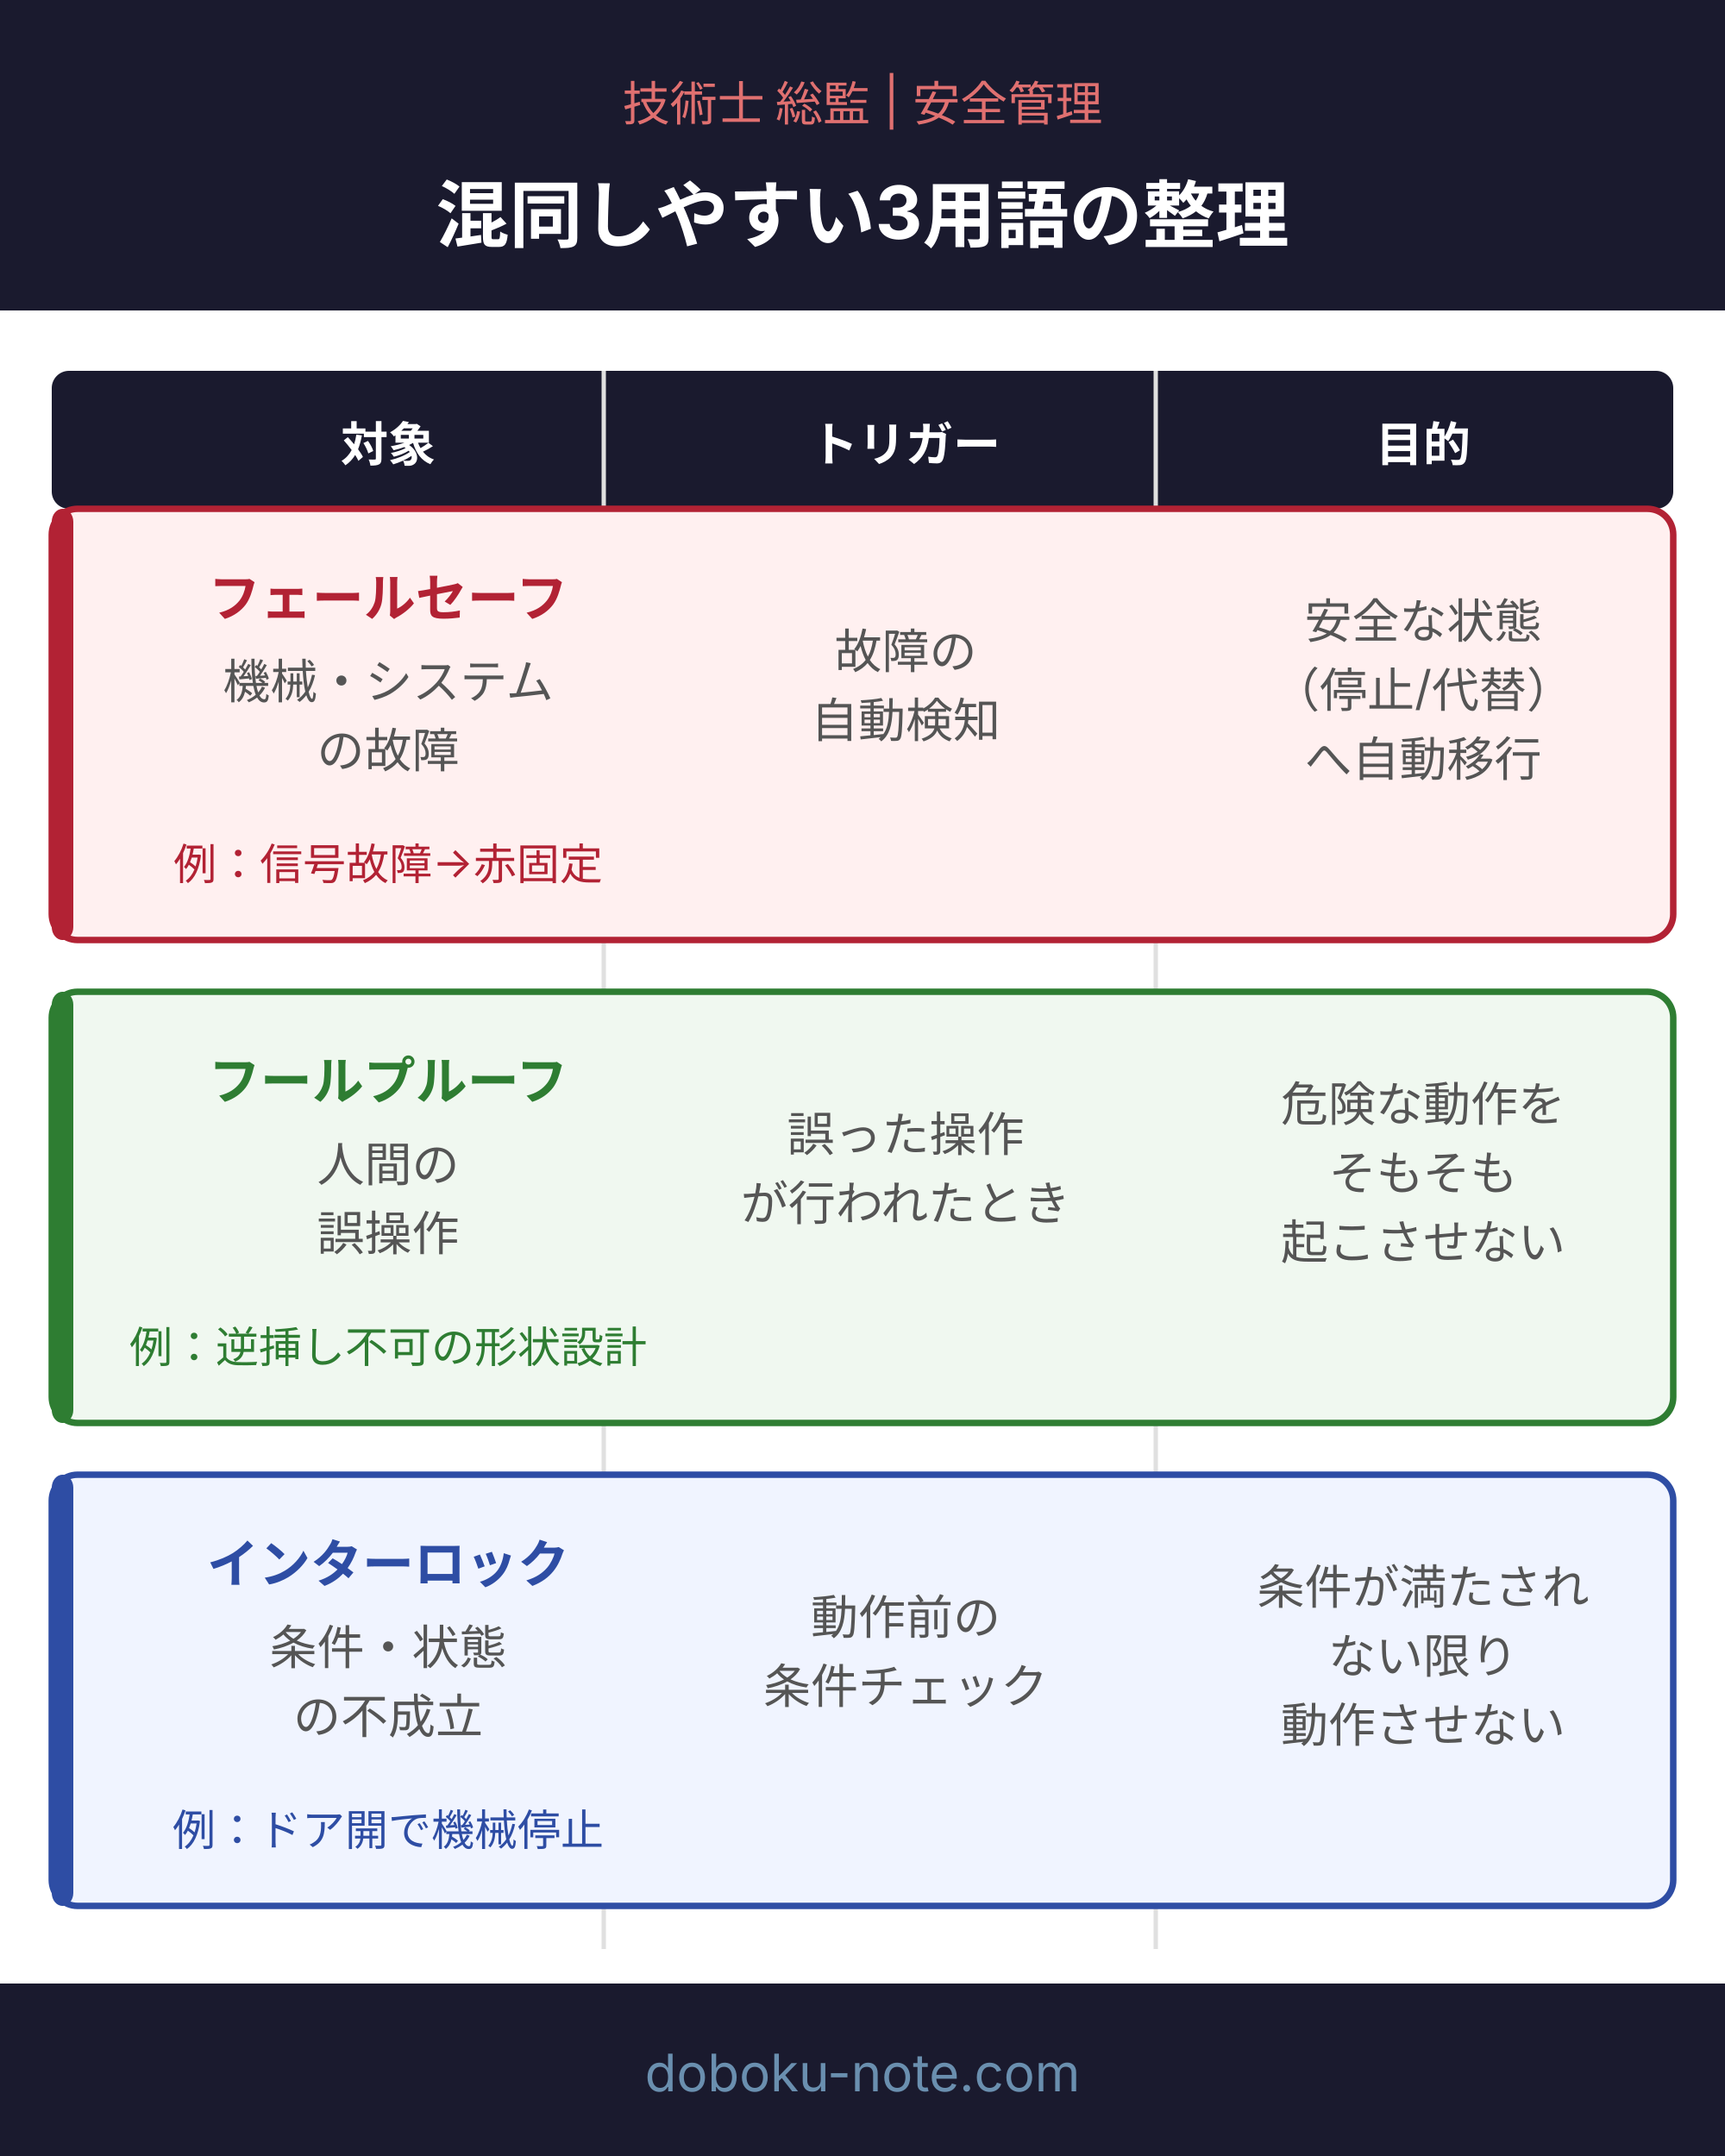
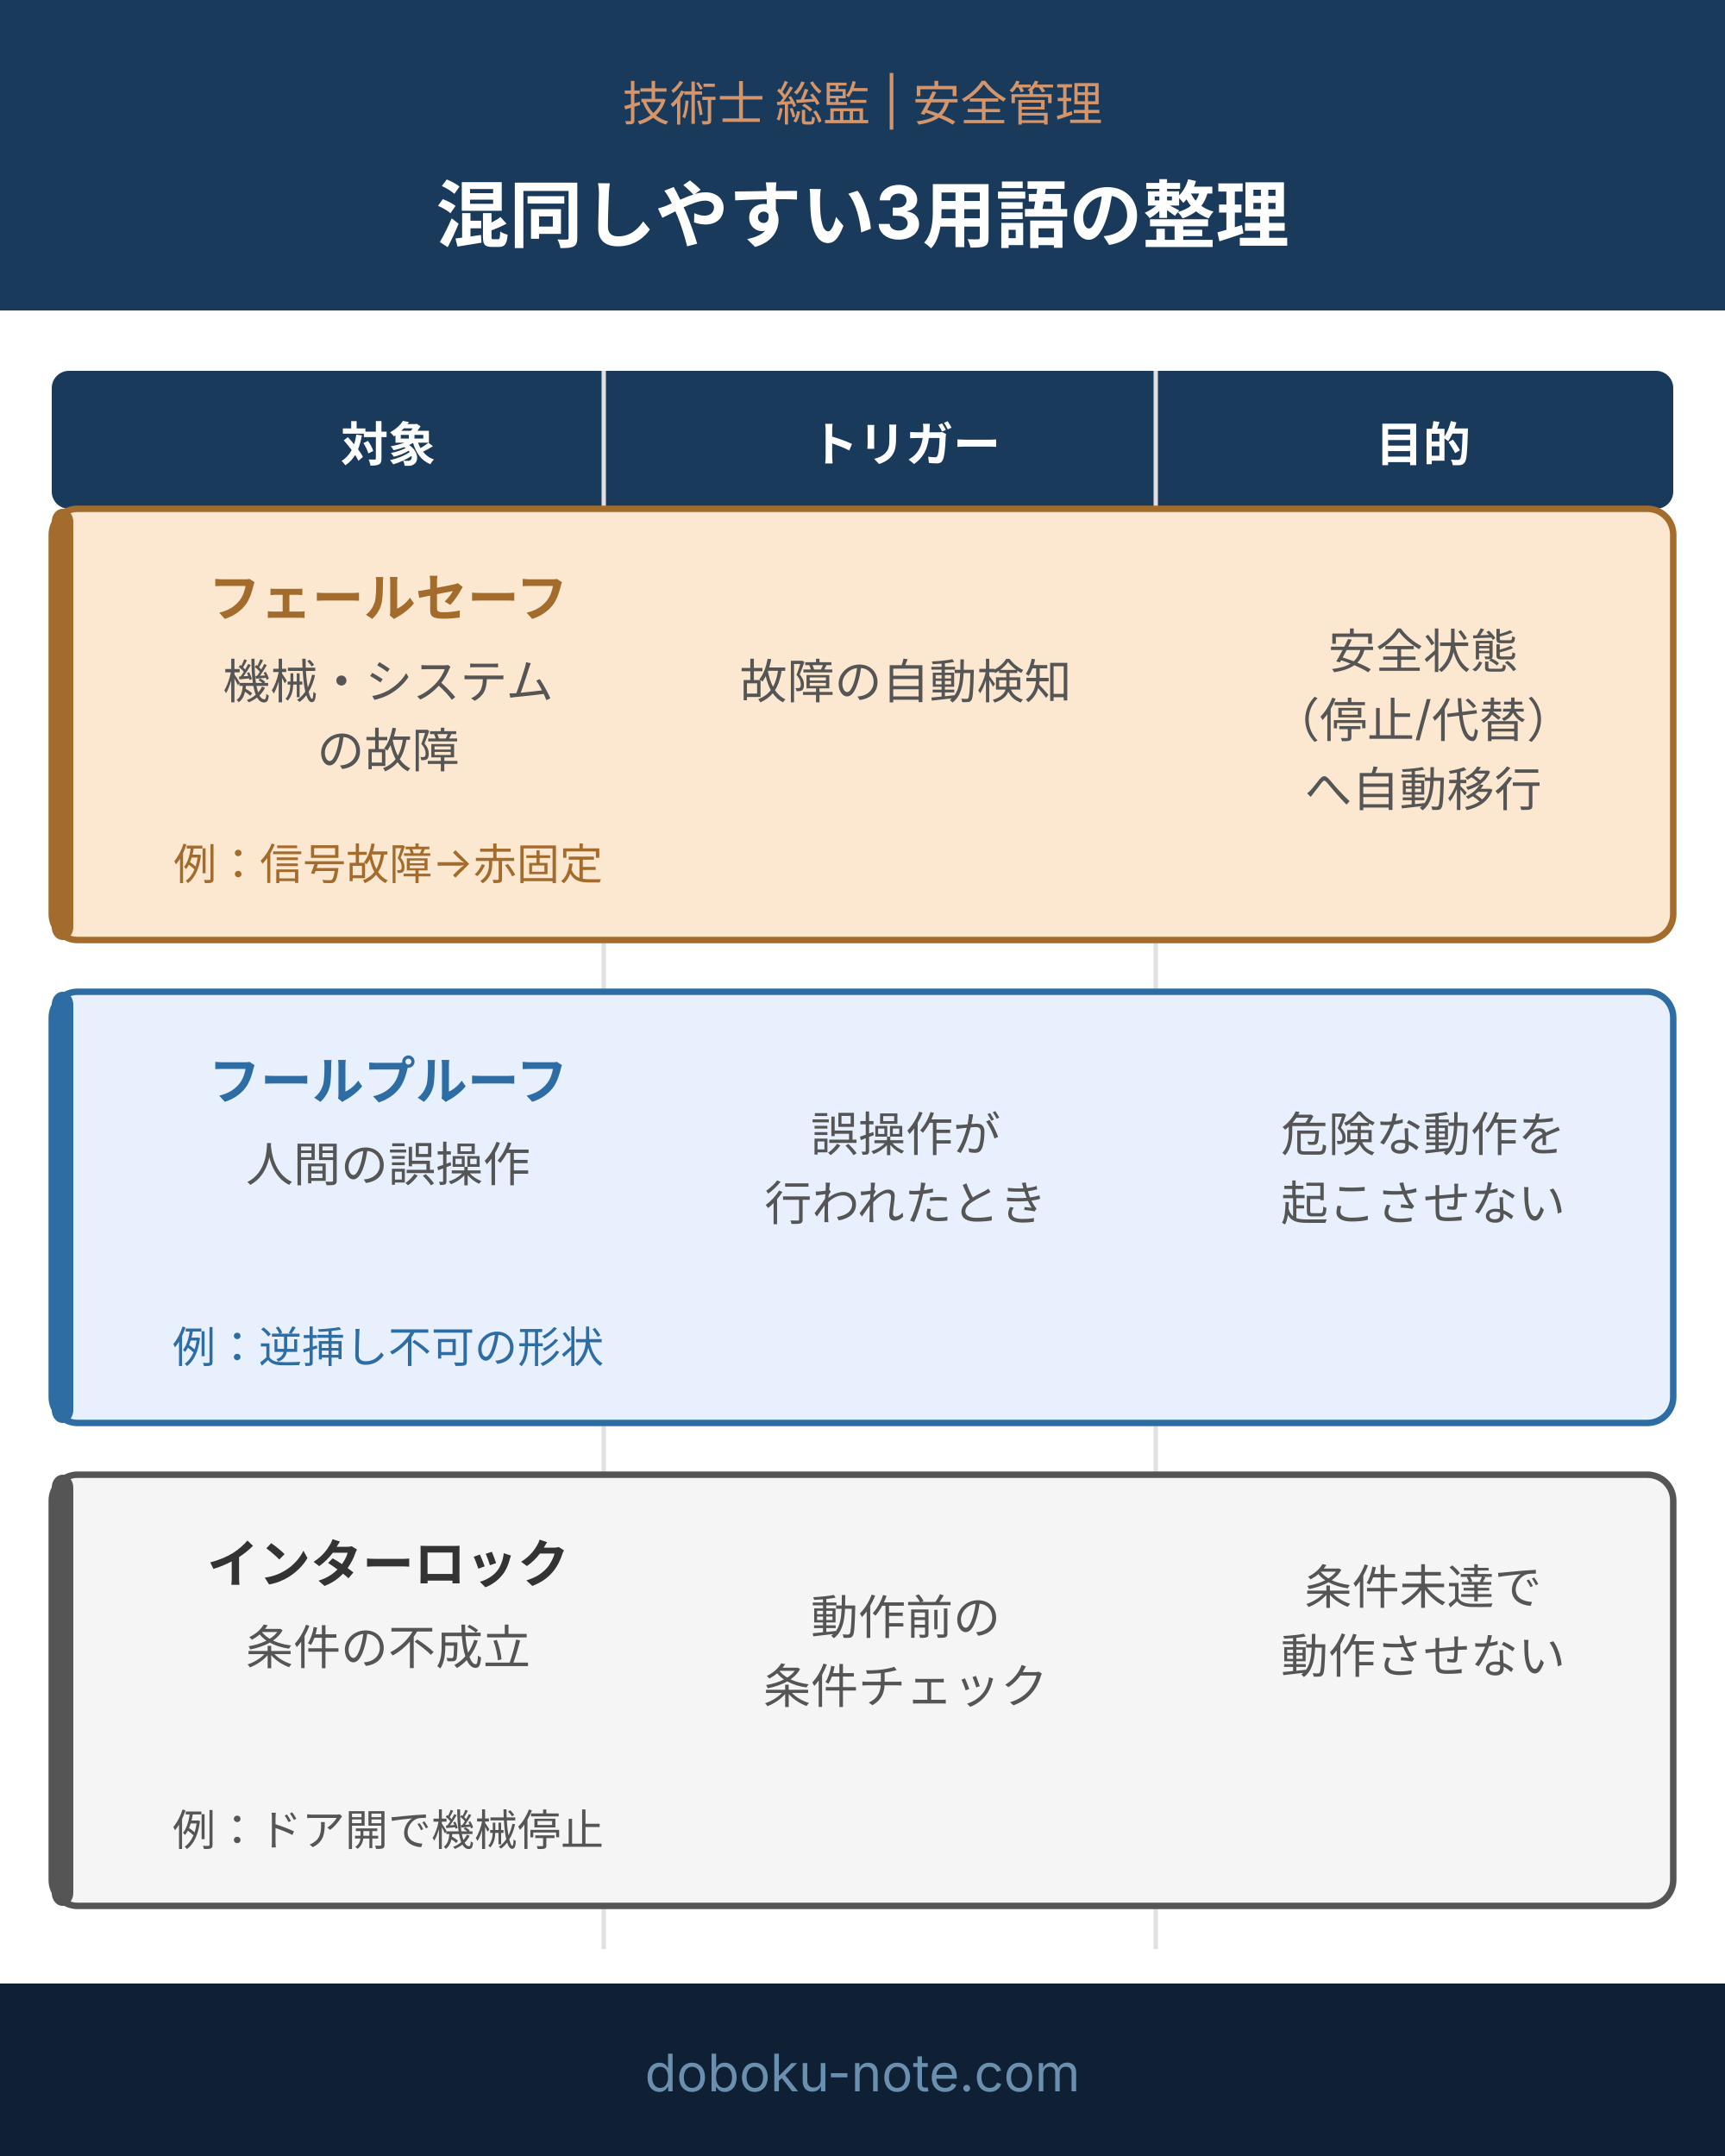
<svg xmlns="http://www.w3.org/2000/svg" viewBox="0 0 400 500" width="400" height="500" role="img" aria-label="フェールセーフとフールプルーフとインターロックの3者比較表">
  <defs>
    <style>text { font-family: Inter, "Noto Sans JP", "Hiragino Kaku Gothic ProN", sans-serif; }</style>
  </defs>
  <rect width="400" height="500" fill="#ffffff" />
-   <rect width="400" height="72" fill="#1a1a2e" />
-   <text x="200" y="28" text-anchor="middle" font-size="11" fill="#e07070">技術士 総監 | 安全管理</text>
+   <rect width="400" height="72" fill="#1a3a5c" />
+   <text x="200" y="28" text-anchor="middle" font-size="11" fill="#d4956a">技術士 総監 | 安全管理</text>
  <text x="200" y="56" text-anchor="middle" font-size="17" font-weight="bold" fill="#fff">混同しやすい3用語の整理</text>
-   <rect x="12" y="86" width="376" height="32" rx="4" fill="#1a1a2e" />
+   <rect x="12" y="86" width="376" height="32" rx="4" fill="#1a3a5c" />
  <text x="90" y="107" text-anchor="middle" font-size="11" font-weight="bold" fill="#fff">対象</text>
  <text x="210" y="107" text-anchor="middle" font-size="11" font-weight="bold" fill="#fff">トリガー</text>
  <text x="330" y="107" text-anchor="middle" font-size="11" font-weight="bold" fill="#fff">目的</text>
  <line x1="140" y1="86" x2="140" y2="452" stroke="#e0e0e0" stroke-width="1" />
  <line x1="268" y1="86" x2="268" y2="452" stroke="#e0e0e0" stroke-width="1" />
-   <rect x="12" y="118" width="376" height="100" rx="6" fill="#fff0f0" stroke="#b22234" stroke-width="1.5" />
-   <rect x="12" y="118" width="5" height="100" rx="3" fill="#b22234" />
-   <text x="90" y="143" text-anchor="middle" font-size="12" font-weight="bold" fill="#b22234">フェールセーフ</text>
+   <rect x="12" y="118" width="376" height="100" rx="6" fill="#fce8d0" stroke="#a36b2c" stroke-width="1.5" />
+   <rect x="12" y="118" width="5" height="100" rx="3" fill="#a36b2c" />
+   <text x="90" y="143" text-anchor="middle" font-size="12" font-weight="bold" fill="#a36b2c">フェールセーフ</text>
  <text x="90" y="162" text-anchor="middle" font-size="11" fill="#555">機械・システム</text>
  <text x="90" y="178" text-anchor="middle" font-size="11" fill="#555">の故障</text>
-   <text x="210" y="155" text-anchor="middle" font-size="11" fill="#555">故障の</text>
-   <text x="210" y="171" text-anchor="middle" font-size="11" fill="#555">自動検知</text>
-   <text x="330" y="148" text-anchor="middle" font-size="11" fill="#555">安全な状態</text>
-   <text x="330" y="164" text-anchor="middle" font-size="11" fill="#555">（停止/代替）</text>
-   <text x="330" y="180" text-anchor="middle" font-size="11" fill="#555">へ自動移行</text>
-   <text x="90" y="204" text-anchor="middle" font-size="10" fill="#b22234">例：信号故障→赤固定</text>
-   <rect x="12" y="230" width="376" height="100" rx="6" fill="#f0f8f0" stroke="#2e7d32" stroke-width="1.5" />
-   <rect x="12" y="230" width="5" height="100" rx="3" fill="#2e7d32" />
-   <text x="90" y="255" text-anchor="middle" font-size="12" font-weight="bold" fill="#2e7d32">フールプルーフ</text>
-   <text x="90" y="274" text-anchor="middle" font-size="11" fill="#555">人間の</text>
-   <text x="90" y="290" text-anchor="middle" font-size="11" fill="#555">誤操作</text>
-   <text x="210" y="267" text-anchor="middle" font-size="11" fill="#555">誤った操作</text>
-   <text x="210" y="283" text-anchor="middle" font-size="11" fill="#555">が行われたとき</text>
-   <text x="330" y="260" text-anchor="middle" font-size="11" fill="#555">危険な動作を</text>
-   <text x="330" y="276" text-anchor="middle" font-size="11" fill="#555">そもそも</text>
-   <text x="330" y="292" text-anchor="middle" font-size="11" fill="#555">起こさせない</text>
-   <text x="90" y="316" text-anchor="middle" font-size="10" fill="#2e7d32">例：逆挿し不可の形状設計</text>
-   <rect x="12" y="342" width="376" height="100" rx="6" fill="#f0f4ff" stroke="#2e4da4" stroke-width="1.5" />
-   <rect x="12" y="342" width="5" height="100" rx="3" fill="#2e4da4" />
-   <text x="90" y="367" text-anchor="middle" font-size="12" font-weight="bold" fill="#2e4da4">インターロック</text>
-   <text x="90" y="386" text-anchor="middle" font-size="11" fill="#555">条件・状態</text>
-   <text x="90" y="402" text-anchor="middle" font-size="11" fill="#555">の不成立</text>
+   <text x="210" y="162" text-anchor="middle" font-size="11" fill="#555">故障の自動検知</text>
+   <text x="330" y="155" text-anchor="middle" font-size="11" fill="#555">安全状態</text>
+   <text x="330" y="171" text-anchor="middle" font-size="11" fill="#555">（停止/代替）</text>
+   <text x="330" y="187" text-anchor="middle" font-size="11" fill="#555">へ自動移行</text>
+   <text x="90" y="204" text-anchor="middle" font-size="10" fill="#a36b2c">例：信号故障→赤固定</text>
+   <rect x="12" y="230" width="376" height="100" rx="6" fill="#e8f0fe" stroke="#2e6da4" stroke-width="1.5" />
+   <rect x="12" y="230" width="5" height="100" rx="3" fill="#2e6da4" />
+   <text x="90" y="255" text-anchor="middle" font-size="12" font-weight="bold" fill="#2e6da4">フールプルーフ</text>
+   <text x="90" y="274" text-anchor="middle" font-size="11" fill="#555">人間の誤操作</text>
+   <text x="210" y="267" text-anchor="middle" font-size="11" fill="#555">誤操作が</text>
+   <text x="210" y="283" text-anchor="middle" font-size="11" fill="#555">行われたとき</text>
+   <text x="330" y="267" text-anchor="middle" font-size="11" fill="#555">危険な動作を</text>
+   <text x="330" y="283" text-anchor="middle" font-size="11" fill="#555">起こさせない</text>
+   <text x="90" y="316" text-anchor="middle" font-size="10" fill="#2e6da4">例：逆挿し不可の形状</text>
+   <rect x="12" y="342" width="376" height="100" rx="6" fill="#f5f5f5" stroke="#555" stroke-width="1.5" />
+   <rect x="12" y="342" width="5" height="100" rx="3" fill="#555" />
+   <text x="90" y="367" text-anchor="middle" font-size="12" font-weight="bold" fill="#333">インターロック</text>
+   <text x="90" y="386" text-anchor="middle" font-size="11" fill="#555">条件の不成立</text>
  <text x="210" y="379" text-anchor="middle" font-size="11" fill="#555">動作前の</text>
  <text x="210" y="395" text-anchor="middle" font-size="11" fill="#555">条件チェック</text>
-   <text x="330" y="372" text-anchor="middle" font-size="11" fill="#555">条件が満たされ</text>
-   <text x="330" y="388" text-anchor="middle" font-size="11" fill="#555">ない限り</text>
-   <text x="330" y="404" text-anchor="middle" font-size="11" fill="#555">動作させない</text>
-   <text x="90" y="428" text-anchor="middle" font-size="10" fill="#2e4da4">例：ドア開で機械停止</text>
-   <rect x="0" y="460" width="400" height="40" fill="#1a1a2e" />
+   <text x="330" y="372" text-anchor="middle" font-size="11" fill="#555">条件未達で</text>
+   <text x="330" y="388" text-anchor="middle" font-size="11" fill="#555">動作させない</text>
+   <text x="90" y="428" text-anchor="middle" font-size="10" fill="#555">例：ドア開で機械停止</text>
+   <rect x="0" y="460" width="400" height="40" fill="#0f2035" />
  <text x="200" y="485" text-anchor="middle" font-size="12" fill="#6a8faf">doboku-note.com</text>
</svg>
